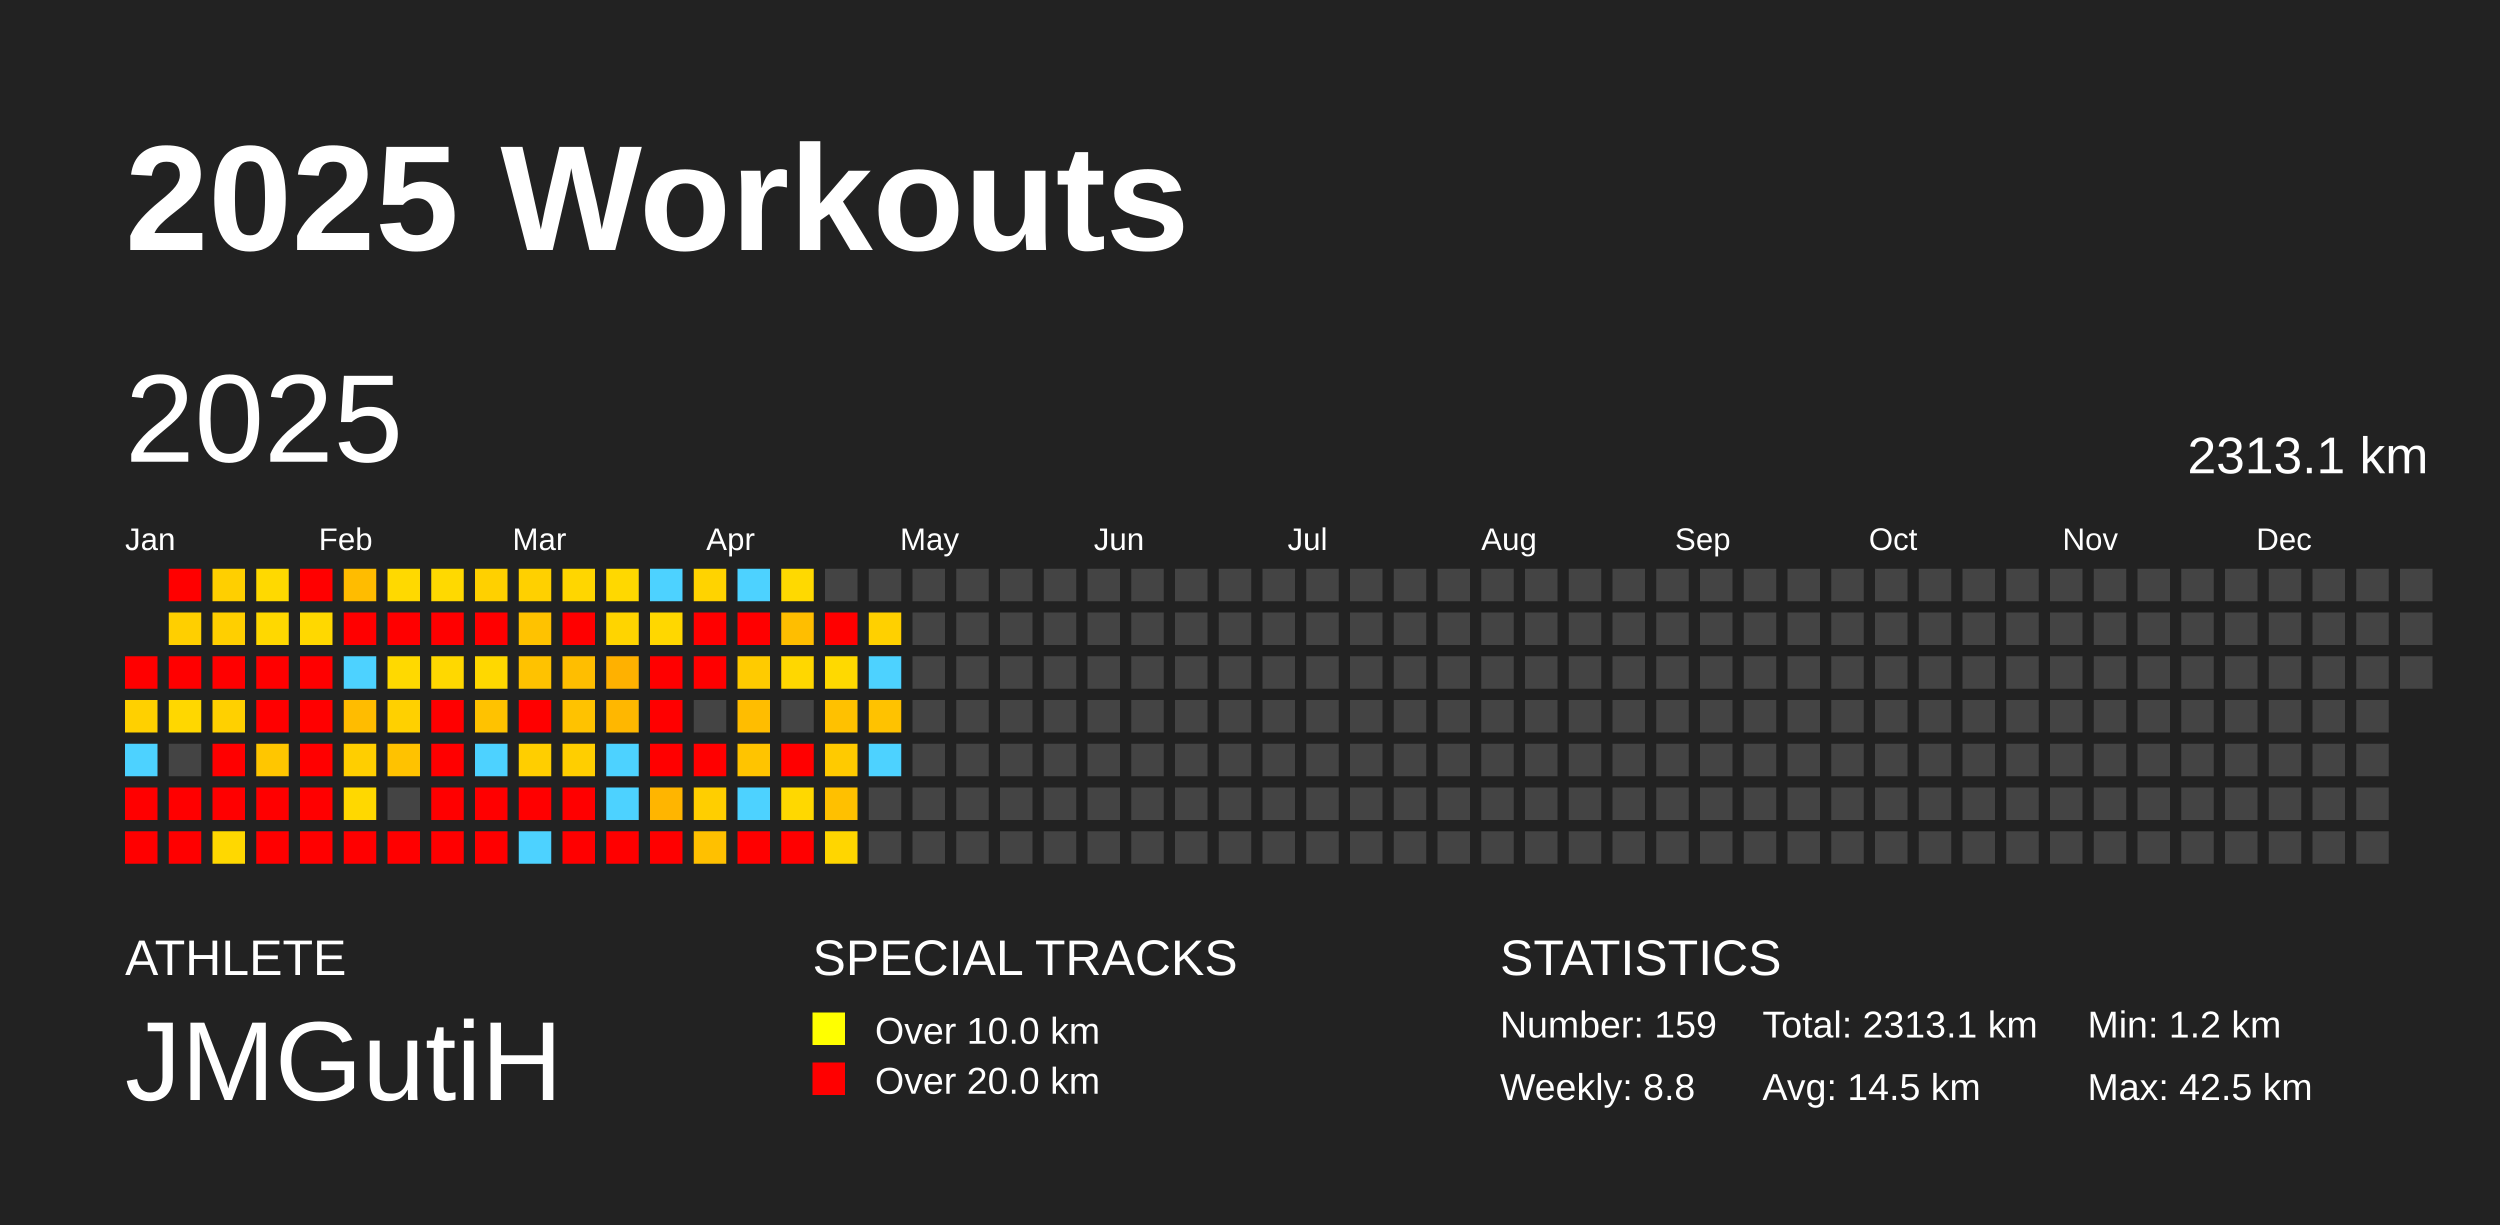
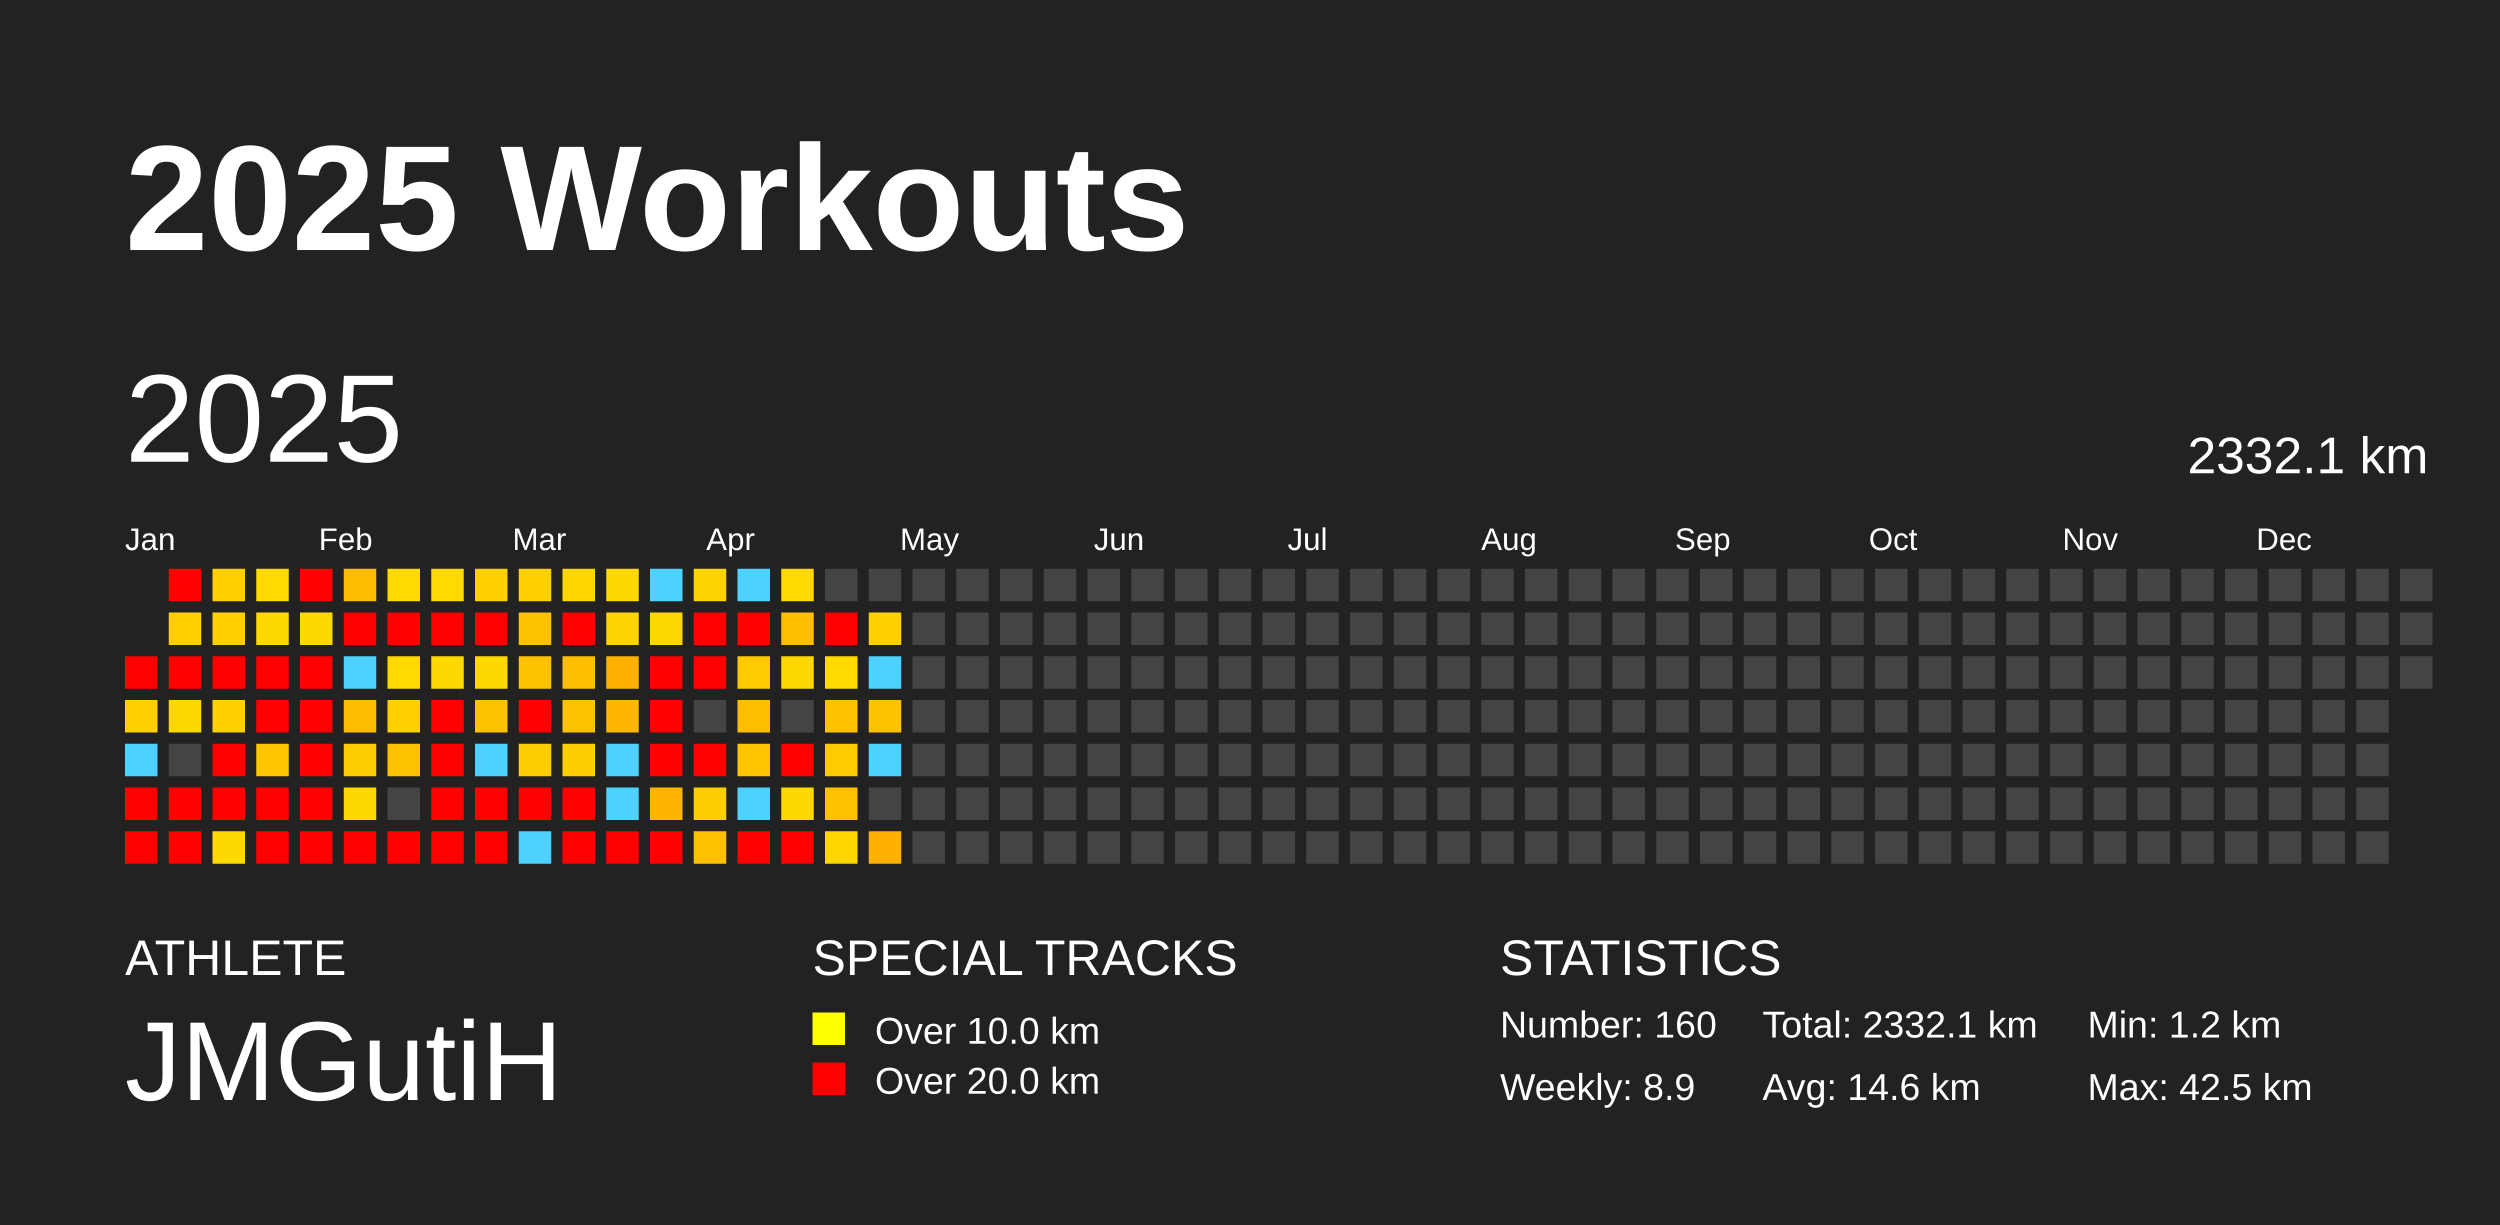
<svg xmlns="http://www.w3.org/2000/svg" baseProfile="full" height="98mm" version="1.1" viewBox="0,0,200,98" width="200mm">
  <defs />
  <rect fill="#222222" height="98" width="200" x="0" y="0" />
  <text fill="#FFFFFF" style="font-size:12px; font-family:Arial; font-weight:bold;" x="10" y="20">2025 Workouts</text>
  <text fill="#FFFFFF" style="font-size:4px; font-family:Arial" x="10" y="78">ATHLETE</text>
  <text fill="#FFFFFF" style="font-size:9px; font-family:Arial" x="10" y="88">JMGutiH</text>
  <text fill="#FFFFFF" style="font-size:4px; font-family:Arial" x="65" y="78">SPECIAL TRACKS</text>
  <rect fill="yellow" height="2.6" width="2.6" x="65" y="81" />
  <text fill="#FFFFFF" style="font-size:3px; font-family:Arial" x="70" y="83.5">Over 10.0 km</text>
  <rect fill="red" height="2.6" width="2.6" x="65" y="85" />
  <text fill="#FFFFFF" style="font-size:3px; font-family:Arial" x="70" y="87.5">Over 20.0 km</text>
  <text fill="#FFFFFF" style="font-size:4px; font-family:Arial" x="120" y="78">STATISTICS</text>
-   <text fill="#FFFFFF" style="font-size:3px; font-family:Arial" x="120" y="83">Number: 159</text>
-   <text fill="#FFFFFF" style="font-size:3px; font-family:Arial" x="120" y="88">Weekly: 8.8</text>
-   <text fill="#FFFFFF" style="font-size:3px; font-family:Arial" x="141" y="83">Total: 2313.1 km</text>
-   <text fill="#FFFFFF" style="font-size:3px; font-family:Arial" x="141" y="88">Avg: 14.5 km</text>
+   <text fill="#FFFFFF" style="font-size:3px; font-family:Arial" x="120" y="83">Number: 160</text>
+   <text fill="#FFFFFF" style="font-size:3px; font-family:Arial" x="120" y="88">Weekly: 8.9</text>
+   <text fill="#FFFFFF" style="font-size:3px; font-family:Arial" x="141" y="83">Total: 2332.1 km</text>
+   <text fill="#FFFFFF" style="font-size:3px; font-family:Arial" x="141" y="88">Avg: 14.6 km</text>
  <text fill="#FFFFFF" style="font-size:3px; font-family:Arial" x="167" y="83">Min: 1.2 km</text>
  <text fill="#FFFFFF" style="font-size:3px; font-family:Arial" x="167" y="88">Max: 42.5 km</text>
  <text dominant-baseline="hanging" fill="#FFFFFF" style="font-size:10.0px; font-family:Arial;" x="10" y="30">2025</text>
-   <text dominant-baseline="hanging" fill="#FFFFFF" style="font-size:4.125px; font-family:Arial;" x="175" y="35">2313.1 km</text>
+   <text dominant-baseline="hanging" fill="#FFFFFF" style="font-size:4.125px; font-family:Arial;" x="175" y="35">2332.1 km</text>
  <text fill="#FFFFFF" style="font-size:2.5px; font-family:Arial" x="10.0" y="44">Jan</text>
  <text fill="#FFFFFF" style="font-size:2.5px; font-family:Arial" x="25.5" y="44">Feb</text>
  <text fill="#FFFFFF" style="font-size:2.5px; font-family:Arial" x="41.0" y="44">Mar</text>
  <text fill="#FFFFFF" style="font-size:2.5px; font-family:Arial" x="56.5" y="44">Apr</text>
  <text fill="#FFFFFF" style="font-size:2.5px; font-family:Arial" x="72.0" y="44">May</text>
  <text fill="#FFFFFF" style="font-size:2.5px; font-family:Arial" x="87.5" y="44">Jun</text>
  <text fill="#FFFFFF" style="font-size:2.5px; font-family:Arial" x="103.0" y="44">Jul</text>
  <text fill="#FFFFFF" style="font-size:2.5px; font-family:Arial" x="118.5" y="44">Aug</text>
  <text fill="#FFFFFF" style="font-size:2.5px; font-family:Arial" x="134.0" y="44">Sep</text>
  <text fill="#FFFFFF" style="font-size:2.5px; font-family:Arial" x="149.5" y="44">Oct</text>
  <text fill="#FFFFFF" style="font-size:2.5px; font-family:Arial" x="165.0" y="44">Nov</text>
  <text fill="#FFFFFF" style="font-size:2.5px; font-family:Arial" x="180.5" y="44">Dec</text>
  <rect fill="red" height="2.6" width="2.6" x="10.0" y="52.5" />
  <rect fill="#ffd000" height="2.6" width="2.6" x="10.0" y="56.0" />
  <rect fill="#4dd2ff" height="2.6" width="2.6" x="10.0" y="59.5" />
  <rect fill="red" height="2.6" width="2.6" x="10.0" y="63.0" />
  <rect fill="red" height="2.6" width="2.6" x="10.0" y="66.5" />
  <rect fill="red" height="2.6" width="2.6" x="13.5" y="45.5" />
  <rect fill="#ffcf00" height="2.6" width="2.6" x="13.5" y="49.0" />
  <rect fill="red" height="2.6" width="2.6" x="13.5" y="52.5" />
  <rect fill="#ffd700" height="2.6" width="2.6" x="13.5" y="56.0" />
  <rect fill="#444444" height="2.6" width="2.6" x="13.5" y="59.5" />
  <rect fill="red" height="2.6" width="2.6" x="13.5" y="63.0" />
  <rect fill="red" height="2.6" width="2.6" x="13.5" y="66.5" />
  <rect fill="#ffcf00" height="2.6" width="2.6" x="17.0" y="45.5" />
  <rect fill="#ffcf00" height="2.6" width="2.6" x="17.0" y="49.0" />
  <rect fill="red" height="2.6" width="2.6" x="17.0" y="52.5" />
  <rect fill="#ffd000" height="2.6" width="2.6" x="17.0" y="56.0" />
  <rect fill="red" height="2.6" width="2.6" x="17.0" y="59.5" />
  <rect fill="red" height="2.6" width="2.6" x="17.0" y="63.0" />
  <rect fill="#ffd800" height="2.6" width="2.6" x="17.0" y="66.5" />
  <rect fill="#ffd900" height="2.6" width="2.6" x="20.5" y="45.5" />
  <rect fill="#ffd800" height="2.6" width="2.6" x="20.5" y="49.0" />
  <rect fill="red" height="2.6" width="2.6" x="20.5" y="52.5" />
  <rect fill="red" height="2.6" width="2.6" x="20.5" y="56.0" />
  <rect fill="#ffc600" height="2.6" width="2.6" x="20.5" y="59.5" />
  <rect fill="red" height="2.6" width="2.6" x="20.5" y="63.0" />
  <rect fill="red" height="2.6" width="2.6" x="20.5" y="66.5" />
  <rect fill="red" height="2.6" width="2.6" x="24.0" y="45.5" />
  <rect fill="#ffd800" height="2.6" width="2.6" x="24.0" y="49.0" />
  <rect fill="red" height="2.6" width="2.6" x="24.0" y="52.5" />
  <rect fill="red" height="2.6" width="2.6" x="24.0" y="56.0" />
  <rect fill="red" height="2.6" width="2.6" x="24.0" y="59.5" />
  <rect fill="red" height="2.6" width="2.6" x="24.0" y="63.0" />
  <rect fill="red" height="2.6" width="2.6" x="24.0" y="66.5" />
  <rect fill="#ffbc00" height="2.6" width="2.6" x="27.5" y="45.5" />
  <rect fill="red" height="2.6" width="2.6" x="27.5" y="49.0" />
  <rect fill="#4dd2ff" height="2.6" width="2.6" x="27.5" y="52.5" />
  <rect fill="#ffbc00" height="2.6" width="2.6" x="27.5" y="56.0" />
  <rect fill="#ffce00" height="2.6" width="2.6" x="27.5" y="59.5" />
  <rect fill="#ffd800" height="2.6" width="2.6" x="27.5" y="63.0" />
  <rect fill="red" height="2.6" width="2.6" x="27.5" y="66.5" />
  <rect fill="#ffd900" height="2.6" width="2.6" x="31.0" y="45.5" />
  <rect fill="red" height="2.6" width="2.6" x="31.0" y="49.0" />
  <rect fill="#ffd900" height="2.6" width="2.6" x="31.0" y="52.5" />
  <rect fill="#ffd000" height="2.6" width="2.6" x="31.0" y="56.0" />
  <rect fill="#ffc200" height="2.6" width="2.6" x="31.0" y="59.5" />
  <rect fill="#444444" height="2.6" width="2.6" x="31.0" y="63.0" />
  <rect fill="red" height="2.6" width="2.6" x="31.0" y="66.5" />
  <rect fill="#ffd900" height="2.6" width="2.6" x="34.5" y="45.5" />
  <rect fill="red" height="2.6" width="2.6" x="34.5" y="49.0" />
  <rect fill="#ffd800" height="2.6" width="2.6" x="34.5" y="52.5" />
  <rect fill="red" height="2.6" width="2.6" x="34.5" y="56.0" />
  <rect fill="red" height="2.6" width="2.6" x="34.5" y="59.5" />
  <rect fill="red" height="2.6" width="2.6" x="34.5" y="63.0" />
  <rect fill="red" height="2.6" width="2.6" x="34.5" y="66.5" />
  <rect fill="#ffd000" height="2.6" width="2.6" x="38.0" y="45.5" />
  <rect fill="red" height="2.6" width="2.6" x="38.0" y="49.0" />
  <rect fill="#ffd800" height="2.6" width="2.6" x="38.0" y="52.5" />
  <rect fill="#ffc200" height="2.6" width="2.6" x="38.0" y="56.0" />
  <rect fill="#4dd2ff" height="2.6" width="2.6" x="38.0" y="59.5" />
  <rect fill="red" height="2.6" width="2.6" x="38.0" y="63.0" />
  <rect fill="red" height="2.6" width="2.6" x="38.0" y="66.5" />
  <rect fill="#ffd000" height="2.6" width="2.6" x="41.5" y="45.5" />
  <rect fill="#ffc200" height="2.6" width="2.6" x="41.5" y="49.0" />
  <rect fill="#ffc200" height="2.6" width="2.6" x="41.5" y="52.5" />
  <rect fill="red" height="2.6" width="2.6" x="41.5" y="56.0" />
  <rect fill="#ffce00" height="2.6" width="2.6" x="41.5" y="59.5" />
  <rect fill="red" height="2.6" width="2.6" x="41.5" y="63.0" />
  <rect fill="#4dd2ff" height="2.6" width="2.6" x="41.5" y="66.5" />
  <rect fill="#ffd600" height="2.6" width="2.6" x="45.0" y="45.5" />
  <rect fill="red" height="2.6" width="2.6" x="45.0" y="49.0" />
  <rect fill="#ffbe00" height="2.6" width="2.6" x="45.0" y="52.5" />
  <rect fill="#ffc200" height="2.6" width="2.6" x="45.0" y="56.0" />
  <rect fill="#ffce00" height="2.6" width="2.6" x="45.0" y="59.5" />
  <rect fill="red" height="2.6" width="2.6" x="45.0" y="63.0" />
  <rect fill="red" height="2.6" width="2.6" x="45.0" y="66.5" />
  <rect fill="#ffd800" height="2.6" width="2.6" x="48.5" y="45.5" />
  <rect fill="#ffd400" height="2.6" width="2.6" x="48.5" y="49.0" />
  <rect fill="#ffb100" height="2.6" width="2.6" x="48.5" y="52.5" />
  <rect fill="#ffb700" height="2.6" width="2.6" x="48.5" y="56.0" />
  <rect fill="#4dd2ff" height="2.6" width="2.6" x="48.5" y="59.5" />
  <rect fill="#4dd2ff" height="2.6" width="2.6" x="48.5" y="63.0" />
  <rect fill="red" height="2.6" width="2.6" x="48.5" y="66.5" />
  <rect fill="#4dd2ff" height="2.6" width="2.6" x="52.0" y="45.5" />
  <rect fill="#ffd700" height="2.6" width="2.6" x="52.0" y="49.0" />
  <rect fill="red" height="2.6" width="2.6" x="52.0" y="52.5" />
  <rect fill="red" height="2.6" width="2.6" x="52.0" y="56.0" />
  <rect fill="red" height="2.6" width="2.6" x="52.0" y="59.5" />
  <rect fill="#ffb500" height="2.6" width="2.6" x="52.0" y="63.0" />
  <rect fill="red" height="2.6" width="2.6" x="52.0" y="66.5" />
  <rect fill="#ffd300" height="2.6" width="2.6" x="55.5" y="45.5" />
  <rect fill="red" height="2.6" width="2.6" x="55.5" y="49.0" />
  <rect fill="red" height="2.6" width="2.6" x="55.5" y="52.5" />
  <rect fill="#444444" height="2.6" width="2.6" x="55.5" y="56.0" />
  <rect fill="red" height="2.6" width="2.6" x="55.5" y="59.5" />
  <rect fill="#ffce00" height="2.6" width="2.6" x="55.5" y="63.0" />
  <rect fill="#ffc000" height="2.6" width="2.6" x="55.5" y="66.5" />
  <rect fill="#4dd2ff" height="2.6" width="2.6" x="59.0" y="45.5" />
  <rect fill="red" height="2.6" width="2.6" x="59.0" y="49.0" />
  <rect fill="#ffcb00" height="2.6" width="2.6" x="59.0" y="52.5" />
  <rect fill="#ffbd00" height="2.6" width="2.6" x="59.0" y="56.0" />
  <rect fill="#ffc400" height="2.6" width="2.6" x="59.0" y="59.5" />
  <rect fill="#4dd2ff" height="2.6" width="2.6" x="59.0" y="63.0" />
  <rect fill="red" height="2.6" width="2.6" x="59.0" y="66.5" />
  <rect fill="#ffd900" height="2.6" width="2.6" x="62.5" y="45.5" />
  <rect fill="#ffbe00" height="2.6" width="2.6" x="62.5" y="49.0" />
  <rect fill="#ffd700" height="2.6" width="2.6" x="62.5" y="52.5" />
  <rect fill="#444444" height="2.6" width="2.6" x="62.5" y="56.0" />
  <rect fill="red" height="2.6" width="2.6" x="62.5" y="59.5" />
  <rect fill="#ffd800" height="2.6" width="2.6" x="62.5" y="63.0" />
  <rect fill="red" height="2.6" width="2.6" x="62.5" y="66.5" />
  <rect fill="#444444" height="2.6" width="2.6" x="66.0" y="45.5" />
  <rect fill="red" height="2.6" width="2.6" x="66.0" y="49.0" />
  <rect fill="#ffd900" height="2.6" width="2.6" x="66.0" y="52.5" />
  <rect fill="#ffc100" height="2.6" width="2.6" x="66.0" y="56.0" />
  <rect fill="#ffca00" height="2.6" width="2.6" x="66.0" y="59.5" />
  <rect fill="#ffc000" height="2.6" width="2.6" x="66.0" y="63.0" />
  <rect fill="#ffd600" height="2.6" width="2.6" x="66.0" y="66.5" />
  <rect fill="#444444" height="2.6" width="2.6" x="69.5" y="45.5" />
  <rect fill="#ffd000" height="2.6" width="2.6" x="69.5" y="49.0" />
  <rect fill="#4dd2ff" height="2.6" width="2.6" x="69.5" y="52.5" />
  <rect fill="#ffc200" height="2.6" width="2.6" x="69.5" y="56.0" />
  <rect fill="#4dd2ff" height="2.6" width="2.6" x="69.5" y="59.5" />
  <rect fill="#444444" height="2.6" width="2.6" x="69.5" y="63.0" />
-   <rect fill="#444444" height="2.6" width="2.6" x="69.5" y="66.5" />
+   <rect fill="#ffb000" height="2.6" width="2.6" x="69.5" y="66.5" />
  <rect fill="#444444" height="2.6" width="2.6" x="73.0" y="45.5" />
  <rect fill="#444444" height="2.6" width="2.6" x="73.0" y="49.0" />
  <rect fill="#444444" height="2.6" width="2.6" x="73.0" y="52.5" />
  <rect fill="#444444" height="2.6" width="2.6" x="73.0" y="56.0" />
  <rect fill="#444444" height="2.6" width="2.6" x="73.0" y="59.5" />
  <rect fill="#444444" height="2.6" width="2.6" x="73.0" y="63.0" />
  <rect fill="#444444" height="2.6" width="2.6" x="73.0" y="66.5" />
  <rect fill="#444444" height="2.6" width="2.6" x="76.5" y="45.5" />
  <rect fill="#444444" height="2.6" width="2.6" x="76.5" y="49.0" />
  <rect fill="#444444" height="2.6" width="2.6" x="76.5" y="52.5" />
  <rect fill="#444444" height="2.6" width="2.6" x="76.5" y="56.0" />
  <rect fill="#444444" height="2.6" width="2.6" x="76.5" y="59.5" />
  <rect fill="#444444" height="2.6" width="2.6" x="76.5" y="63.0" />
  <rect fill="#444444" height="2.6" width="2.6" x="76.5" y="66.5" />
  <rect fill="#444444" height="2.6" width="2.6" x="80.0" y="45.5" />
  <rect fill="#444444" height="2.6" width="2.6" x="80.0" y="49.0" />
  <rect fill="#444444" height="2.6" width="2.6" x="80.0" y="52.5" />
  <rect fill="#444444" height="2.6" width="2.6" x="80.0" y="56.0" />
  <rect fill="#444444" height="2.6" width="2.6" x="80.0" y="59.5" />
  <rect fill="#444444" height="2.6" width="2.6" x="80.0" y="63.0" />
  <rect fill="#444444" height="2.6" width="2.6" x="80.0" y="66.5" />
  <rect fill="#444444" height="2.6" width="2.6" x="83.5" y="45.5" />
  <rect fill="#444444" height="2.6" width="2.6" x="83.5" y="49.0" />
  <rect fill="#444444" height="2.6" width="2.6" x="83.5" y="52.5" />
  <rect fill="#444444" height="2.6" width="2.6" x="83.5" y="56.0" />
  <rect fill="#444444" height="2.6" width="2.6" x="83.5" y="59.5" />
  <rect fill="#444444" height="2.6" width="2.6" x="83.5" y="63.0" />
  <rect fill="#444444" height="2.6" width="2.6" x="83.5" y="66.5" />
  <rect fill="#444444" height="2.6" width="2.6" x="87.0" y="45.5" />
  <rect fill="#444444" height="2.6" width="2.6" x="87.0" y="49.0" />
  <rect fill="#444444" height="2.6" width="2.6" x="87.0" y="52.5" />
  <rect fill="#444444" height="2.6" width="2.6" x="87.0" y="56.0" />
  <rect fill="#444444" height="2.6" width="2.6" x="87.0" y="59.5" />
  <rect fill="#444444" height="2.6" width="2.6" x="87.0" y="63.0" />
  <rect fill="#444444" height="2.6" width="2.6" x="87.0" y="66.5" />
  <rect fill="#444444" height="2.6" width="2.6" x="90.5" y="45.5" />
  <rect fill="#444444" height="2.6" width="2.6" x="90.5" y="49.0" />
  <rect fill="#444444" height="2.6" width="2.6" x="90.5" y="52.5" />
  <rect fill="#444444" height="2.6" width="2.6" x="90.5" y="56.0" />
  <rect fill="#444444" height="2.6" width="2.6" x="90.5" y="59.5" />
  <rect fill="#444444" height="2.6" width="2.6" x="90.5" y="63.0" />
  <rect fill="#444444" height="2.6" width="2.6" x="90.5" y="66.5" />
  <rect fill="#444444" height="2.6" width="2.6" x="94.0" y="45.5" />
  <rect fill="#444444" height="2.6" width="2.6" x="94.0" y="49.0" />
  <rect fill="#444444" height="2.6" width="2.6" x="94.0" y="52.5" />
  <rect fill="#444444" height="2.6" width="2.6" x="94.0" y="56.0" />
  <rect fill="#444444" height="2.6" width="2.6" x="94.0" y="59.5" />
  <rect fill="#444444" height="2.6" width="2.6" x="94.0" y="63.0" />
  <rect fill="#444444" height="2.6" width="2.6" x="94.0" y="66.5" />
  <rect fill="#444444" height="2.6" width="2.6" x="97.5" y="45.5" />
  <rect fill="#444444" height="2.6" width="2.6" x="97.5" y="49.0" />
  <rect fill="#444444" height="2.6" width="2.6" x="97.5" y="52.5" />
  <rect fill="#444444" height="2.6" width="2.6" x="97.5" y="56.0" />
  <rect fill="#444444" height="2.6" width="2.6" x="97.5" y="59.5" />
  <rect fill="#444444" height="2.6" width="2.6" x="97.5" y="63.0" />
  <rect fill="#444444" height="2.6" width="2.6" x="97.5" y="66.5" />
  <rect fill="#444444" height="2.6" width="2.6" x="101.0" y="45.5" />
  <rect fill="#444444" height="2.6" width="2.6" x="101.0" y="49.0" />
  <rect fill="#444444" height="2.6" width="2.6" x="101.0" y="52.5" />
  <rect fill="#444444" height="2.6" width="2.6" x="101.0" y="56.0" />
  <rect fill="#444444" height="2.6" width="2.6" x="101.0" y="59.5" />
  <rect fill="#444444" height="2.6" width="2.6" x="101.0" y="63.0" />
  <rect fill="#444444" height="2.6" width="2.6" x="101.0" y="66.5" />
  <rect fill="#444444" height="2.6" width="2.6" x="104.5" y="45.5" />
  <rect fill="#444444" height="2.6" width="2.6" x="104.5" y="49.0" />
  <rect fill="#444444" height="2.6" width="2.6" x="104.5" y="52.5" />
  <rect fill="#444444" height="2.6" width="2.6" x="104.5" y="56.0" />
  <rect fill="#444444" height="2.6" width="2.6" x="104.5" y="59.5" />
  <rect fill="#444444" height="2.6" width="2.6" x="104.5" y="63.0" />
  <rect fill="#444444" height="2.6" width="2.6" x="104.5" y="66.5" />
  <rect fill="#444444" height="2.6" width="2.6" x="108.0" y="45.5" />
  <rect fill="#444444" height="2.6" width="2.6" x="108.0" y="49.0" />
  <rect fill="#444444" height="2.6" width="2.6" x="108.0" y="52.5" />
  <rect fill="#444444" height="2.6" width="2.6" x="108.0" y="56.0" />
  <rect fill="#444444" height="2.6" width="2.6" x="108.0" y="59.5" />
  <rect fill="#444444" height="2.6" width="2.6" x="108.0" y="63.0" />
  <rect fill="#444444" height="2.6" width="2.6" x="108.0" y="66.5" />
  <rect fill="#444444" height="2.6" width="2.6" x="111.5" y="45.5" />
  <rect fill="#444444" height="2.6" width="2.6" x="111.5" y="49.0" />
  <rect fill="#444444" height="2.6" width="2.6" x="111.5" y="52.5" />
  <rect fill="#444444" height="2.6" width="2.6" x="111.5" y="56.0" />
  <rect fill="#444444" height="2.6" width="2.6" x="111.5" y="59.5" />
  <rect fill="#444444" height="2.6" width="2.6" x="111.5" y="63.0" />
  <rect fill="#444444" height="2.6" width="2.6" x="111.5" y="66.5" />
  <rect fill="#444444" height="2.6" width="2.6" x="115.0" y="45.5" />
  <rect fill="#444444" height="2.6" width="2.6" x="115.0" y="49.0" />
  <rect fill="#444444" height="2.6" width="2.6" x="115.0" y="52.5" />
  <rect fill="#444444" height="2.6" width="2.6" x="115.0" y="56.0" />
  <rect fill="#444444" height="2.6" width="2.6" x="115.0" y="59.5" />
  <rect fill="#444444" height="2.6" width="2.6" x="115.0" y="63.0" />
  <rect fill="#444444" height="2.6" width="2.6" x="115.0" y="66.5" />
  <rect fill="#444444" height="2.6" width="2.6" x="118.5" y="45.5" />
  <rect fill="#444444" height="2.6" width="2.6" x="118.5" y="49.0" />
  <rect fill="#444444" height="2.6" width="2.6" x="118.5" y="52.5" />
  <rect fill="#444444" height="2.6" width="2.6" x="118.5" y="56.0" />
  <rect fill="#444444" height="2.6" width="2.6" x="118.5" y="59.5" />
  <rect fill="#444444" height="2.6" width="2.6" x="118.5" y="63.0" />
  <rect fill="#444444" height="2.6" width="2.6" x="118.5" y="66.5" />
  <rect fill="#444444" height="2.6" width="2.6" x="122.0" y="45.5" />
  <rect fill="#444444" height="2.6" width="2.6" x="122.0" y="49.0" />
  <rect fill="#444444" height="2.6" width="2.6" x="122.0" y="52.5" />
  <rect fill="#444444" height="2.6" width="2.6" x="122.0" y="56.0" />
  <rect fill="#444444" height="2.6" width="2.6" x="122.0" y="59.5" />
  <rect fill="#444444" height="2.6" width="2.6" x="122.0" y="63.0" />
  <rect fill="#444444" height="2.6" width="2.6" x="122.0" y="66.5" />
  <rect fill="#444444" height="2.6" width="2.6" x="125.5" y="45.5" />
  <rect fill="#444444" height="2.6" width="2.6" x="125.5" y="49.0" />
  <rect fill="#444444" height="2.6" width="2.6" x="125.5" y="52.5" />
  <rect fill="#444444" height="2.6" width="2.6" x="125.5" y="56.0" />
  <rect fill="#444444" height="2.6" width="2.6" x="125.5" y="59.5" />
  <rect fill="#444444" height="2.6" width="2.6" x="125.5" y="63.0" />
  <rect fill="#444444" height="2.6" width="2.6" x="125.5" y="66.5" />
  <rect fill="#444444" height="2.6" width="2.6" x="129.0" y="45.5" />
  <rect fill="#444444" height="2.6" width="2.6" x="129.0" y="49.0" />
  <rect fill="#444444" height="2.6" width="2.6" x="129.0" y="52.5" />
  <rect fill="#444444" height="2.6" width="2.6" x="129.0" y="56.0" />
  <rect fill="#444444" height="2.6" width="2.6" x="129.0" y="59.5" />
  <rect fill="#444444" height="2.6" width="2.6" x="129.0" y="63.0" />
  <rect fill="#444444" height="2.6" width="2.6" x="129.0" y="66.5" />
  <rect fill="#444444" height="2.6" width="2.6" x="132.5" y="45.5" />
  <rect fill="#444444" height="2.6" width="2.6" x="132.5" y="49.0" />
  <rect fill="#444444" height="2.6" width="2.6" x="132.5" y="52.5" />
  <rect fill="#444444" height="2.6" width="2.6" x="132.5" y="56.0" />
  <rect fill="#444444" height="2.6" width="2.6" x="132.5" y="59.5" />
  <rect fill="#444444" height="2.6" width="2.6" x="132.5" y="63.0" />
  <rect fill="#444444" height="2.6" width="2.6" x="132.5" y="66.5" />
  <rect fill="#444444" height="2.6" width="2.6" x="136.0" y="45.5" />
  <rect fill="#444444" height="2.6" width="2.6" x="136.0" y="49.0" />
  <rect fill="#444444" height="2.6" width="2.6" x="136.0" y="52.5" />
  <rect fill="#444444" height="2.6" width="2.6" x="136.0" y="56.0" />
  <rect fill="#444444" height="2.6" width="2.6" x="136.0" y="59.5" />
  <rect fill="#444444" height="2.6" width="2.6" x="136.0" y="63.0" />
  <rect fill="#444444" height="2.6" width="2.6" x="136.0" y="66.5" />
  <rect fill="#444444" height="2.6" width="2.6" x="139.5" y="45.5" />
  <rect fill="#444444" height="2.6" width="2.6" x="139.5" y="49.0" />
  <rect fill="#444444" height="2.6" width="2.6" x="139.5" y="52.5" />
  <rect fill="#444444" height="2.6" width="2.6" x="139.5" y="56.0" />
  <rect fill="#444444" height="2.6" width="2.6" x="139.5" y="59.5" />
  <rect fill="#444444" height="2.6" width="2.6" x="139.5" y="63.0" />
  <rect fill="#444444" height="2.6" width="2.6" x="139.5" y="66.5" />
  <rect fill="#444444" height="2.6" width="2.6" x="143.0" y="45.5" />
  <rect fill="#444444" height="2.6" width="2.6" x="143.0" y="49.0" />
  <rect fill="#444444" height="2.6" width="2.6" x="143.0" y="52.5" />
  <rect fill="#444444" height="2.6" width="2.6" x="143.0" y="56.0" />
  <rect fill="#444444" height="2.6" width="2.6" x="143.0" y="59.5" />
  <rect fill="#444444" height="2.6" width="2.6" x="143.0" y="63.0" />
  <rect fill="#444444" height="2.6" width="2.6" x="143.0" y="66.5" />
  <rect fill="#444444" height="2.6" width="2.6" x="146.5" y="45.5" />
  <rect fill="#444444" height="2.6" width="2.6" x="146.5" y="49.0" />
  <rect fill="#444444" height="2.6" width="2.6" x="146.5" y="52.5" />
  <rect fill="#444444" height="2.6" width="2.6" x="146.5" y="56.0" />
  <rect fill="#444444" height="2.6" width="2.6" x="146.5" y="59.5" />
  <rect fill="#444444" height="2.6" width="2.6" x="146.5" y="63.0" />
  <rect fill="#444444" height="2.6" width="2.6" x="146.5" y="66.5" />
  <rect fill="#444444" height="2.6" width="2.6" x="150.0" y="45.5" />
  <rect fill="#444444" height="2.6" width="2.6" x="150.0" y="49.0" />
  <rect fill="#444444" height="2.6" width="2.6" x="150.0" y="52.5" />
  <rect fill="#444444" height="2.6" width="2.6" x="150.0" y="56.0" />
  <rect fill="#444444" height="2.6" width="2.6" x="150.0" y="59.5" />
  <rect fill="#444444" height="2.6" width="2.6" x="150.0" y="63.0" />
  <rect fill="#444444" height="2.6" width="2.6" x="150.0" y="66.5" />
  <rect fill="#444444" height="2.6" width="2.6" x="153.5" y="45.5" />
  <rect fill="#444444" height="2.6" width="2.6" x="153.5" y="49.0" />
  <rect fill="#444444" height="2.6" width="2.6" x="153.5" y="52.5" />
  <rect fill="#444444" height="2.6" width="2.6" x="153.5" y="56.0" />
  <rect fill="#444444" height="2.6" width="2.6" x="153.5" y="59.5" />
  <rect fill="#444444" height="2.6" width="2.6" x="153.5" y="63.0" />
  <rect fill="#444444" height="2.6" width="2.6" x="153.5" y="66.5" />
  <rect fill="#444444" height="2.6" width="2.6" x="157.0" y="45.5" />
  <rect fill="#444444" height="2.6" width="2.6" x="157.0" y="49.0" />
  <rect fill="#444444" height="2.6" width="2.6" x="157.0" y="52.5" />
  <rect fill="#444444" height="2.6" width="2.6" x="157.0" y="56.0" />
  <rect fill="#444444" height="2.6" width="2.6" x="157.0" y="59.5" />
  <rect fill="#444444" height="2.6" width="2.6" x="157.0" y="63.0" />
  <rect fill="#444444" height="2.6" width="2.6" x="157.0" y="66.5" />
  <rect fill="#444444" height="2.6" width="2.6" x="160.5" y="45.5" />
  <rect fill="#444444" height="2.6" width="2.6" x="160.5" y="49.0" />
  <rect fill="#444444" height="2.6" width="2.6" x="160.5" y="52.5" />
  <rect fill="#444444" height="2.6" width="2.6" x="160.5" y="56.0" />
  <rect fill="#444444" height="2.6" width="2.6" x="160.5" y="59.5" />
  <rect fill="#444444" height="2.6" width="2.6" x="160.5" y="63.0" />
  <rect fill="#444444" height="2.6" width="2.6" x="160.5" y="66.5" />
  <rect fill="#444444" height="2.6" width="2.6" x="164.0" y="45.5" />
  <rect fill="#444444" height="2.6" width="2.6" x="164.0" y="49.0" />
  <rect fill="#444444" height="2.6" width="2.6" x="164.0" y="52.5" />
  <rect fill="#444444" height="2.6" width="2.6" x="164.0" y="56.0" />
  <rect fill="#444444" height="2.6" width="2.6" x="164.0" y="59.5" />
  <rect fill="#444444" height="2.6" width="2.6" x="164.0" y="63.0" />
  <rect fill="#444444" height="2.6" width="2.6" x="164.0" y="66.5" />
  <rect fill="#444444" height="2.6" width="2.6" x="167.5" y="45.5" />
  <rect fill="#444444" height="2.6" width="2.6" x="167.5" y="49.0" />
  <rect fill="#444444" height="2.6" width="2.6" x="167.5" y="52.5" />
  <rect fill="#444444" height="2.6" width="2.6" x="167.5" y="56.0" />
  <rect fill="#444444" height="2.6" width="2.6" x="167.5" y="59.5" />
  <rect fill="#444444" height="2.6" width="2.6" x="167.5" y="63.0" />
  <rect fill="#444444" height="2.6" width="2.6" x="167.5" y="66.5" />
  <rect fill="#444444" height="2.6" width="2.6" x="171.0" y="45.5" />
  <rect fill="#444444" height="2.6" width="2.6" x="171.0" y="49.0" />
  <rect fill="#444444" height="2.6" width="2.6" x="171.0" y="52.5" />
  <rect fill="#444444" height="2.6" width="2.6" x="171.0" y="56.0" />
  <rect fill="#444444" height="2.6" width="2.6" x="171.0" y="59.5" />
  <rect fill="#444444" height="2.6" width="2.6" x="171.0" y="63.0" />
  <rect fill="#444444" height="2.6" width="2.6" x="171.0" y="66.5" />
  <rect fill="#444444" height="2.6" width="2.6" x="174.5" y="45.5" />
  <rect fill="#444444" height="2.6" width="2.6" x="174.5" y="49.0" />
  <rect fill="#444444" height="2.6" width="2.6" x="174.5" y="52.5" />
  <rect fill="#444444" height="2.6" width="2.6" x="174.5" y="56.0" />
  <rect fill="#444444" height="2.6" width="2.6" x="174.5" y="59.5" />
  <rect fill="#444444" height="2.6" width="2.6" x="174.5" y="63.0" />
  <rect fill="#444444" height="2.6" width="2.6" x="174.5" y="66.5" />
  <rect fill="#444444" height="2.6" width="2.6" x="178.0" y="45.5" />
  <rect fill="#444444" height="2.6" width="2.6" x="178.0" y="49.0" />
  <rect fill="#444444" height="2.6" width="2.6" x="178.0" y="52.5" />
  <rect fill="#444444" height="2.6" width="2.6" x="178.0" y="56.0" />
  <rect fill="#444444" height="2.6" width="2.6" x="178.0" y="59.5" />
  <rect fill="#444444" height="2.6" width="2.6" x="178.0" y="63.0" />
  <rect fill="#444444" height="2.6" width="2.6" x="178.0" y="66.5" />
  <rect fill="#444444" height="2.6" width="2.6" x="181.5" y="45.5" />
  <rect fill="#444444" height="2.6" width="2.6" x="181.5" y="49.0" />
  <rect fill="#444444" height="2.6" width="2.6" x="181.5" y="52.5" />
  <rect fill="#444444" height="2.6" width="2.6" x="181.5" y="56.0" />
  <rect fill="#444444" height="2.6" width="2.6" x="181.5" y="59.5" />
  <rect fill="#444444" height="2.6" width="2.6" x="181.5" y="63.0" />
  <rect fill="#444444" height="2.6" width="2.6" x="181.5" y="66.5" />
  <rect fill="#444444" height="2.6" width="2.6" x="185.0" y="45.5" />
  <rect fill="#444444" height="2.6" width="2.6" x="185.0" y="49.0" />
  <rect fill="#444444" height="2.6" width="2.6" x="185.0" y="52.5" />
  <rect fill="#444444" height="2.6" width="2.6" x="185.0" y="56.0" />
  <rect fill="#444444" height="2.6" width="2.6" x="185.0" y="59.5" />
  <rect fill="#444444" height="2.6" width="2.6" x="185.0" y="63.0" />
  <rect fill="#444444" height="2.6" width="2.6" x="185.0" y="66.5" />
  <rect fill="#444444" height="2.6" width="2.6" x="188.5" y="45.5" />
  <rect fill="#444444" height="2.6" width="2.6" x="188.5" y="49.0" />
  <rect fill="#444444" height="2.6" width="2.6" x="188.5" y="52.5" />
  <rect fill="#444444" height="2.6" width="2.6" x="188.5" y="56.0" />
  <rect fill="#444444" height="2.6" width="2.6" x="188.5" y="59.5" />
  <rect fill="#444444" height="2.6" width="2.6" x="188.5" y="63.0" />
  <rect fill="#444444" height="2.6" width="2.6" x="188.5" y="66.5" />
  <rect fill="#444444" height="2.6" width="2.6" x="192.0" y="45.5" />
  <rect fill="#444444" height="2.6" width="2.6" x="192.0" y="49.0" />
  <rect fill="#444444" height="2.6" width="2.6" x="192.0" y="52.5" />
</svg>
